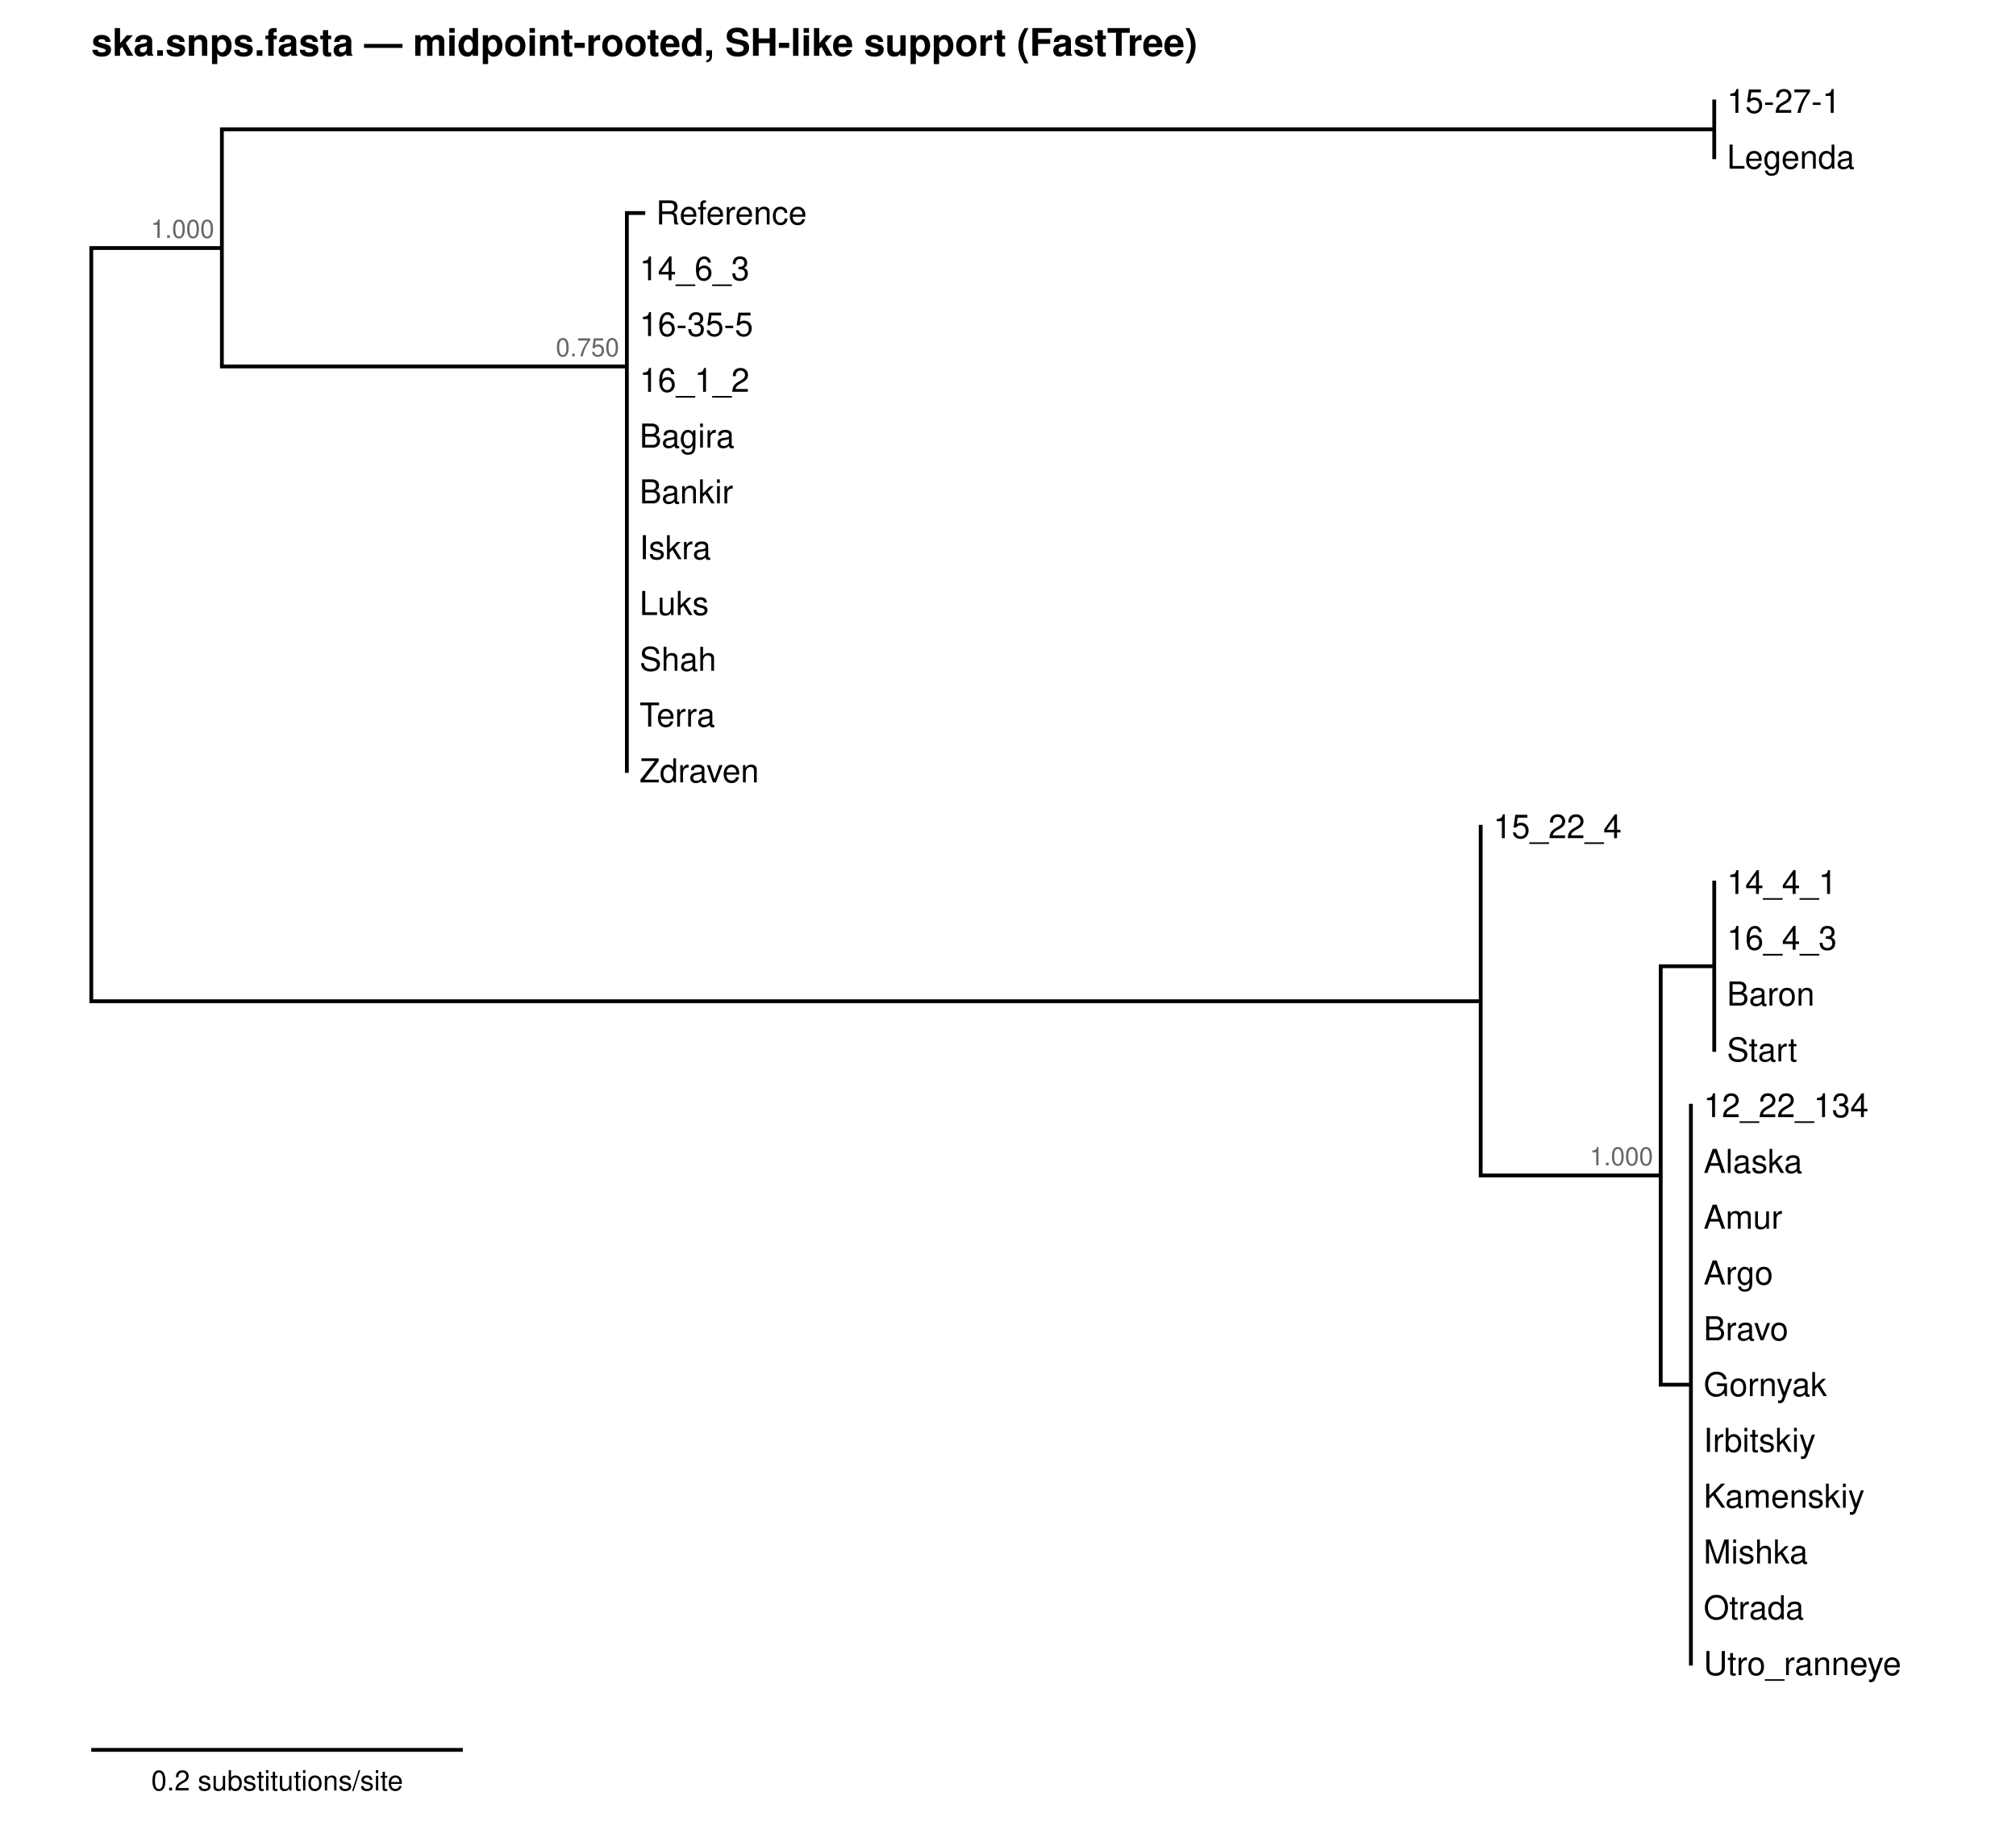
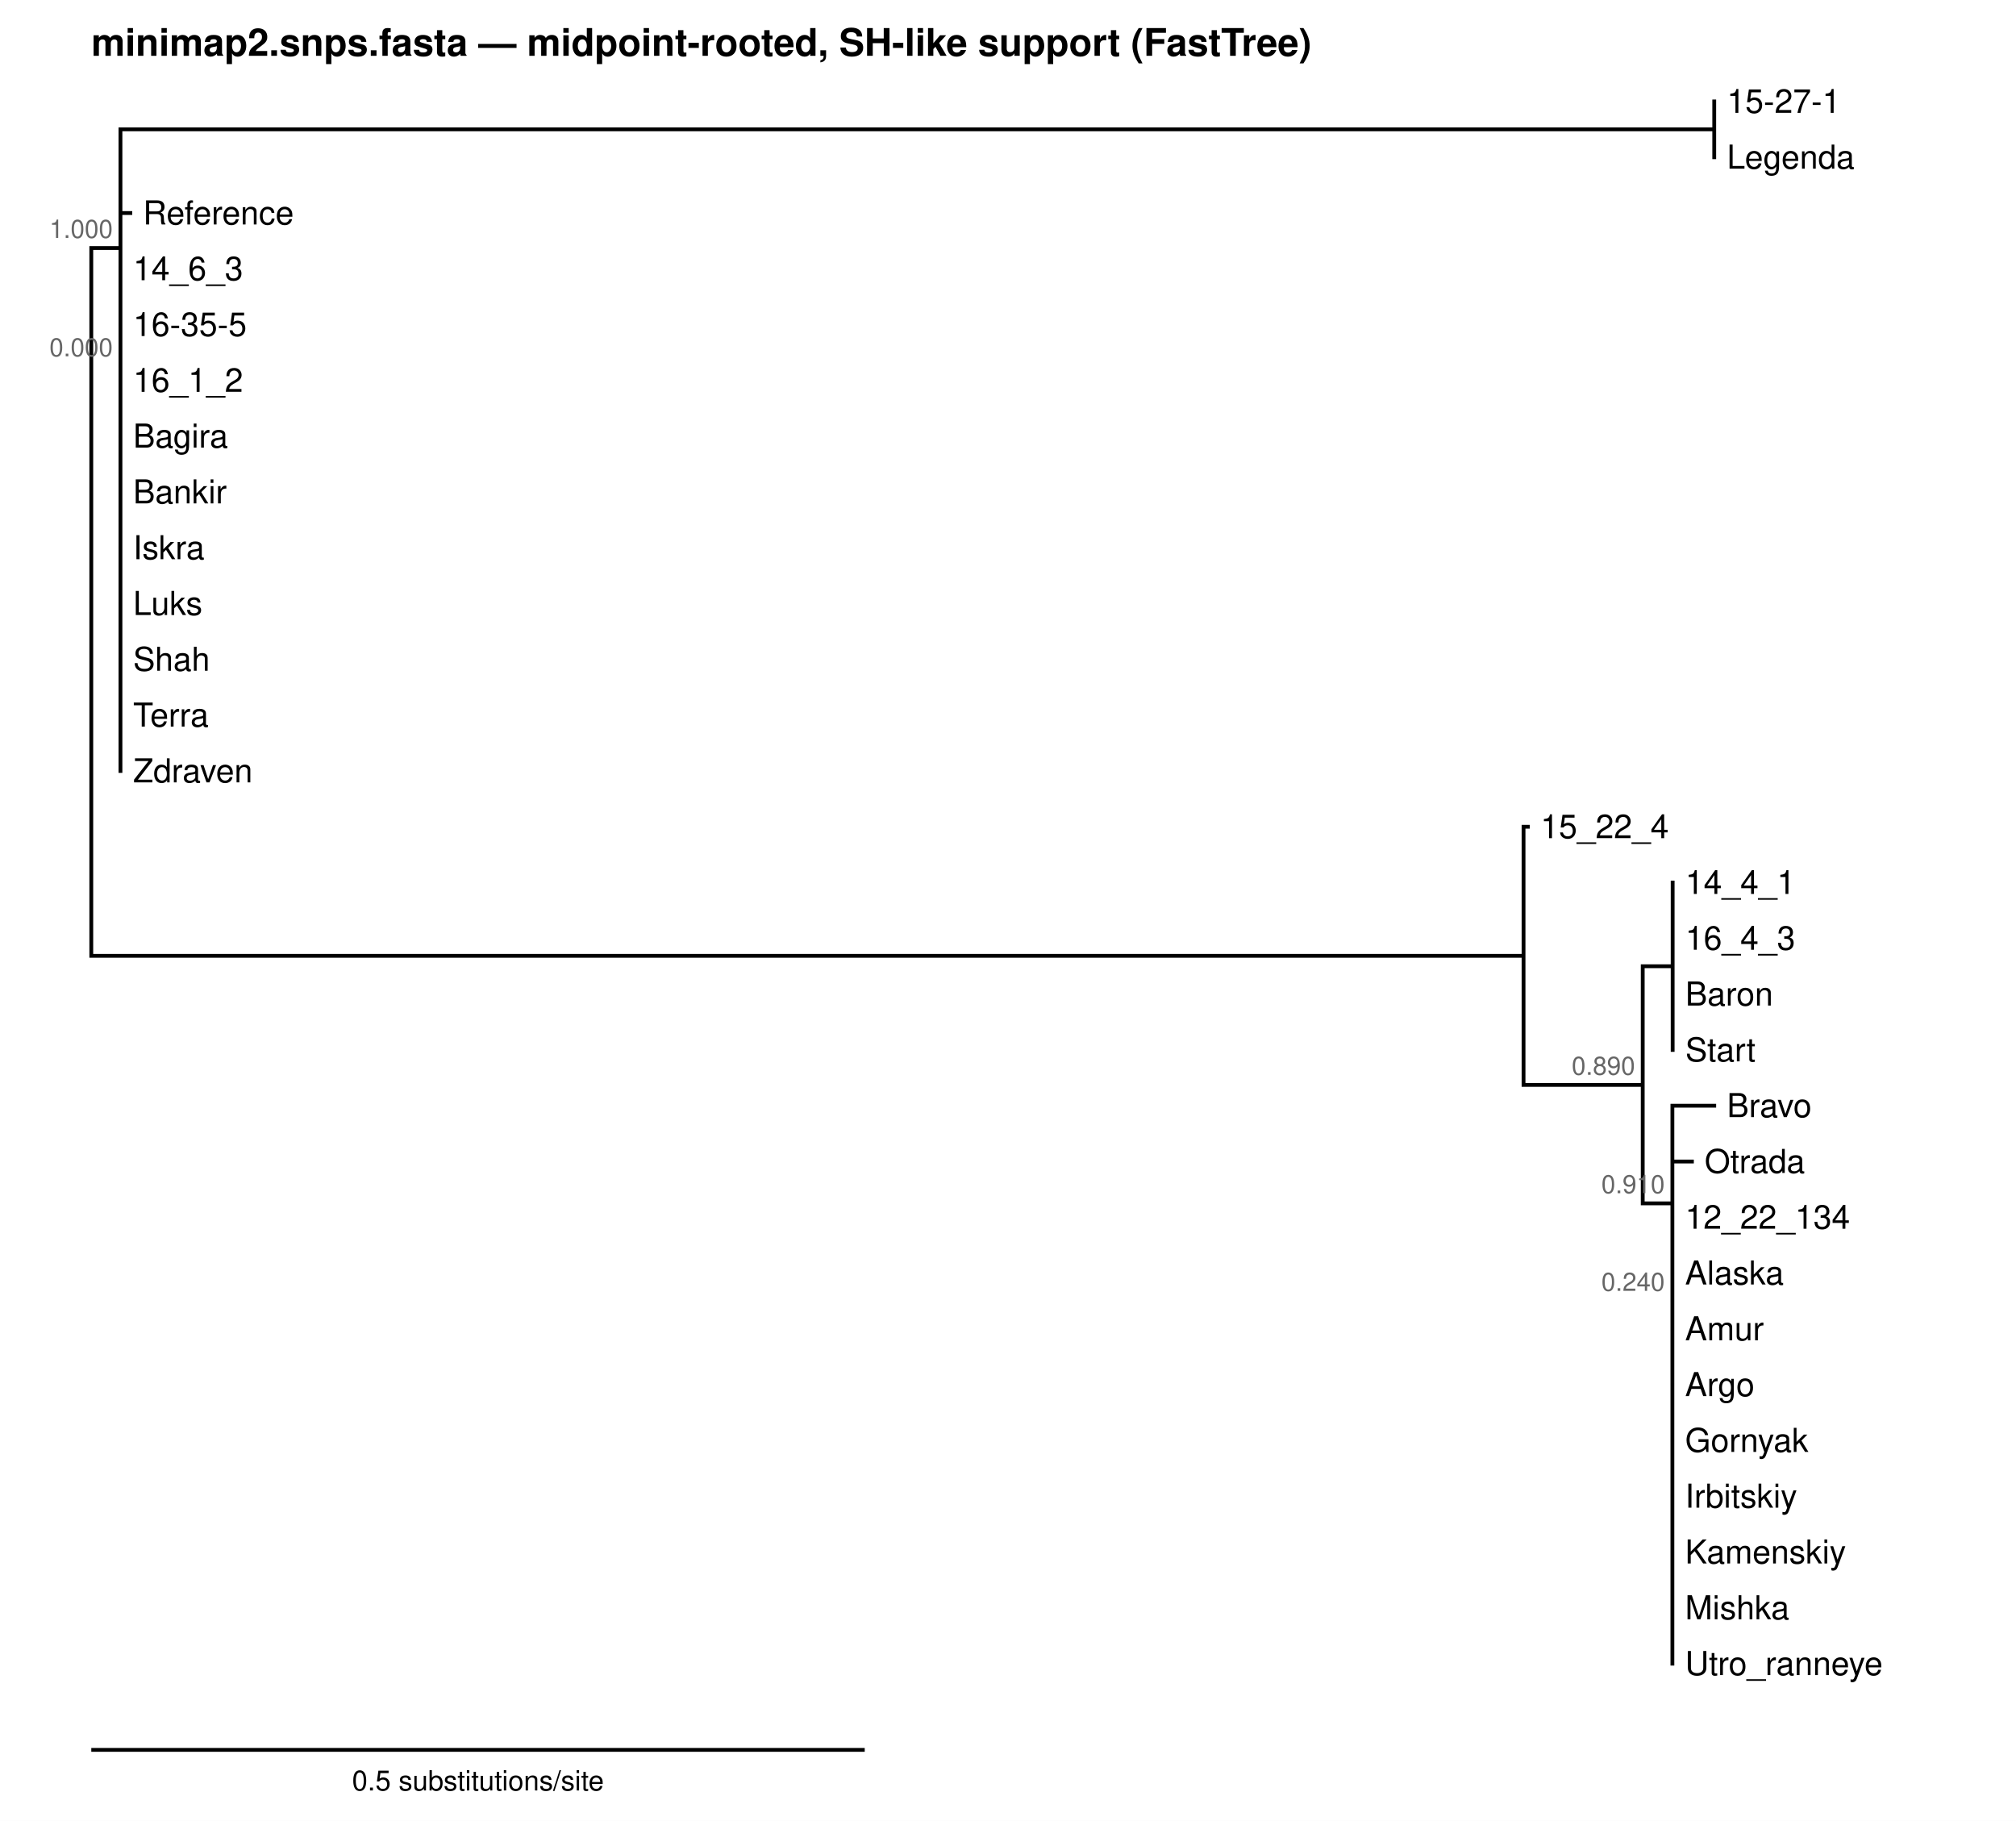
<svg xmlns="http://www.w3.org/2000/svg" width="795" height="718" viewBox="0 0 795 718" font-family="Helvetica, Arial, sans-serif" font-size="13">
  <rect width="100%" height="100%" fill="white" />
-   <text x="36" y="22" font-size="15" font-weight="bold">ska.snps.fasta — midpoint-rooted, SH-like support (FastTree)</text>
-   <path d="M36.0,97.8V394.8 M36.0,97.8H87.5 M87.5,51.0V144.5 M87.5,51.0H676.0 M676.0,40.0V62.0 M676.0,40.0H676.0 M676.0,62.0H676.0 M87.5,144.5H247.2 M247.2,84.0V205.0 M247.2,84.0H253.7 M247.2,205.0H247.2 M247.2,106.0V304.0 M247.2,106.0H247.2 M247.2,128.0H247.2 M247.2,150.0H247.2 M247.2,172.0H247.2 M247.2,194.0H247.2 M247.2,216.0H247.2 M247.2,238.0H247.2 M247.2,260.0H247.2 M247.2,282.0H247.2 M247.2,304.0H247.2 M36.0,394.8H583.9 M583.9,326.0V463.5 M583.9,326.0H583.9 M583.9,463.5H654.9 M654.9,381.0V546.0 M654.9,381.0H676.0 M676.0,348.0V414.0 M676.0,348.0H676.0 M676.0,370.0H676.0 M676.0,392.0H676.0 M676.0,414.0H676.0 M654.9,546.0H666.8 M666.8,436.0V656.0 M666.8,436.0H666.8 M666.8,458.0H666.8 M666.8,480.0H666.8 M666.8,502.0H666.8 M666.8,524.0H666.8 M666.8,546.0H666.8 M666.8,568.0H666.8 M666.8,590.0H666.8 M666.8,612.0H666.8 M666.8,634.0H666.8 M666.8,656.0H666.8" stroke="black" stroke-width="1.5" fill="none" stroke-linecap="square" />
+   <text x="36" y="22" font-size="15" font-weight="bold">minimap2.snps.fasta — midpoint-rooted, SH-like support (FastTree)</text>
+   <path d="M36.0,97.8V376.9 M36.0,97.8H47.5 M47.5,51.0V144.5 M47.5,51.0H676.0 M676.0,40.0V62.0 M676.0,40.0H676.0 M676.0,62.0H676.0 M47.5,144.5H47.5 M47.5,84.0V205.0 M47.5,84.0H51.4 M47.5,205.0H47.5 M47.5,106.0V304.0 M47.5,106.0H47.5 M47.5,128.0H47.5 M47.5,150.0H47.5 M47.5,172.0H47.5 M47.5,194.0H47.5 M47.5,216.0H47.5 M47.5,238.0H47.5 M47.5,260.0H47.5 M47.5,282.0H47.5 M47.5,304.0H47.5 M36.0,376.9H600.8 M600.8,326.0V427.8 M600.8,326.0H602.5 M600.8,427.8H647.8 M647.8,381.0V474.5 M647.8,381.0H659.6 M659.6,348.0V414.0 M659.6,348.0H659.6 M659.6,370.0H659.6 M659.6,392.0H659.6 M659.6,414.0H659.6 M647.8,474.5H659.5 M659.5,436.0V513.0 M659.5,436.0H676.0 M659.5,513.0H659.5 M659.5,458.0V568.0 M659.5,458.0H667.2 M659.5,568.0H659.5 M659.5,480.0V656.0 M659.5,480.0H659.5 M659.5,502.0H659.5 M659.5,524.0H659.5 M659.5,546.0H659.5 M659.5,568.0H659.5 M659.5,590.0H659.5 M659.5,612.0H659.5 M659.5,634.0H659.5 M659.5,656.0H659.5" stroke="black" stroke-width="1.5" fill="none" stroke-linecap="square" />
  <text x="681.0" y="44.5">15-27-1</text>
  <text x="681.0" y="66.5">Legenda</text>
-   <text x="258.7" y="88.5">Reference</text>
-   <text x="252.2" y="110.5">14_6_3</text>
-   <text x="252.2" y="132.5">16-35-5</text>
-   <text x="252.2" y="154.5">16_1_2</text>
-   <text x="252.2" y="176.5">Bagira</text>
-   <text x="252.2" y="198.5">Bankir</text>
-   <text x="252.2" y="220.5">Iskra</text>
-   <text x="252.2" y="242.5">Luks</text>
-   <text x="252.2" y="264.5">Shah</text>
-   <text x="252.2" y="286.5">Terra</text>
-   <text x="252.2" y="308.5">Zdraven</text>
-   <text x="244.2" y="140.5" text-anchor="end" font-size="10" fill="#666">0.750</text>
-   <text x="84.5" y="93.8" text-anchor="end" font-size="10" fill="#666">1.000</text>
-   <text x="588.9" y="330.5">15_22_4</text>
-   <text x="681.0" y="352.5">14_4_1</text>
-   <text x="681.0" y="374.5">16_4_3</text>
-   <text x="681.0" y="396.5">Baron</text>
-   <text x="681.0" y="418.5">Start</text>
-   <text x="671.8" y="440.5">12_22_134</text>
-   <text x="671.8" y="462.5">Alaska</text>
-   <text x="671.8" y="484.5">Amur</text>
-   <text x="671.8" y="506.5">Argo</text>
-   <text x="671.8" y="528.5">Bravo</text>
-   <text x="671.8" y="550.5">Gornyak</text>
-   <text x="671.8" y="572.5">Irbitskiy</text>
-   <text x="671.8" y="594.5">Kamenskiy</text>
-   <text x="671.8" y="616.5">Mishka</text>
-   <text x="671.8" y="638.5">Otrada</text>
-   <text x="671.8" y="660.5">Utro_ranneye</text>
-   <text x="651.9" y="459.5" text-anchor="end" font-size="10" fill="#666">1.000</text>
-   <path d="M36,690H182.5" stroke="black" stroke-width="1.5" />
-   <text x="109.3" y="706" text-anchor="middle" font-size="11">0.2 substitutions/site</text>
+   <text x="56.4" y="88.5">Reference</text>
+   <text x="52.5" y="110.5">14_6_3</text>
+   <text x="52.5" y="132.5">16-35-5</text>
+   <text x="52.5" y="154.5">16_1_2</text>
+   <text x="52.5" y="176.5">Bagira</text>
+   <text x="52.5" y="198.5">Bankir</text>
+   <text x="52.5" y="220.5">Iskra</text>
+   <text x="52.5" y="242.5">Luks</text>
+   <text x="52.5" y="264.5">Shah</text>
+   <text x="52.5" y="286.5">Terra</text>
+   <text x="52.5" y="308.5">Zdraven</text>
+   <text x="44.5" y="140.5" text-anchor="end" font-size="10" fill="#666">0.000</text>
+   <text x="44.5" y="93.8" text-anchor="end" font-size="10" fill="#666">1.000</text>
+   <text x="607.5" y="330.5">15_22_4</text>
+   <text x="664.6" y="352.5">14_4_1</text>
+   <text x="664.6" y="374.5">16_4_3</text>
+   <text x="664.6" y="396.5">Baron</text>
+   <text x="664.6" y="418.5">Start</text>
+   <text x="681.0" y="440.5">Bravo</text>
+   <text x="672.2" y="462.5">Otrada</text>
+   <text x="664.5" y="484.5">12_22_134</text>
+   <text x="664.5" y="506.5">Alaska</text>
+   <text x="664.5" y="528.5">Amur</text>
+   <text x="664.5" y="550.5">Argo</text>
+   <text x="664.5" y="572.5">Gornyak</text>
+   <text x="664.5" y="594.5">Irbitskiy</text>
+   <text x="664.5" y="616.5">Kamenskiy</text>
+   <text x="664.5" y="638.5">Mishka</text>
+   <text x="664.5" y="660.5">Utro_ranneye</text>
+   <text x="656.5" y="509.0" text-anchor="end" font-size="10" fill="#666">0.240</text>
+   <text x="656.5" y="470.5" text-anchor="end" font-size="10" fill="#666">0.910</text>
+   <text x="644.8" y="423.8" text-anchor="end" font-size="10" fill="#666">0.890</text>
+   <path d="M36,690H341.0" stroke="black" stroke-width="1.5" />
+   <text x="188.5" y="706" text-anchor="middle" font-size="11">0.5 substitutions/site</text>
</svg>
